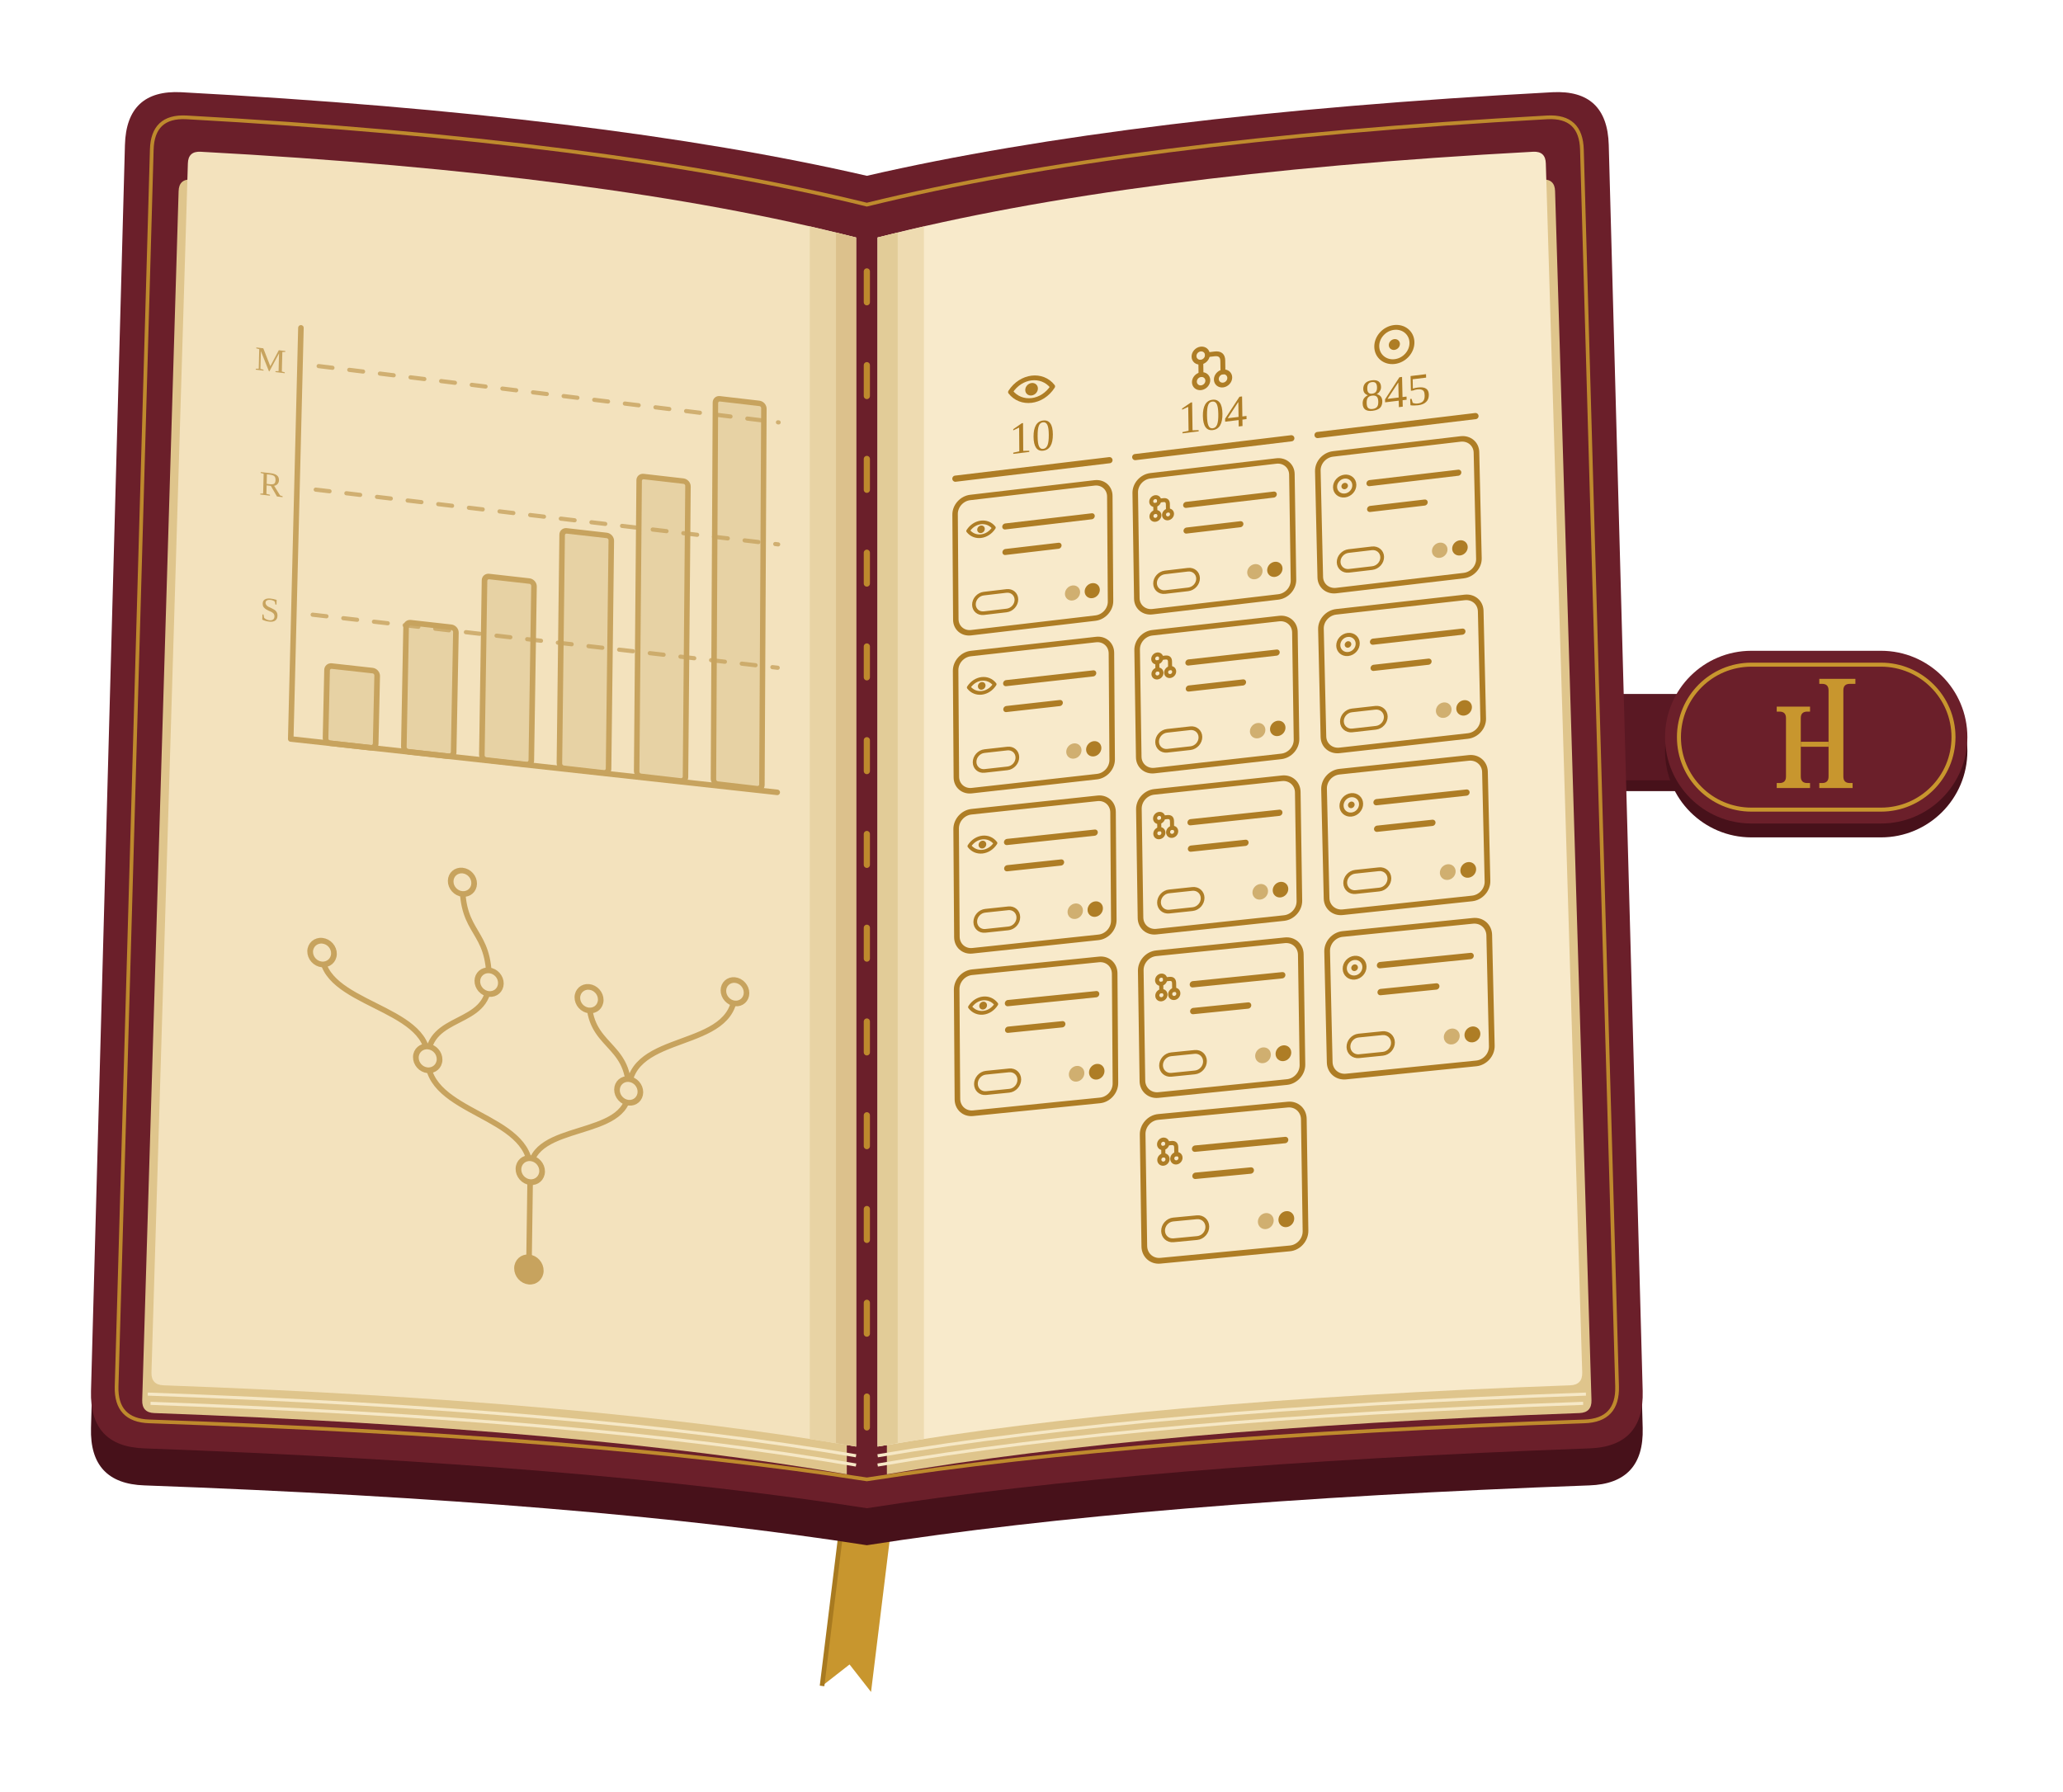
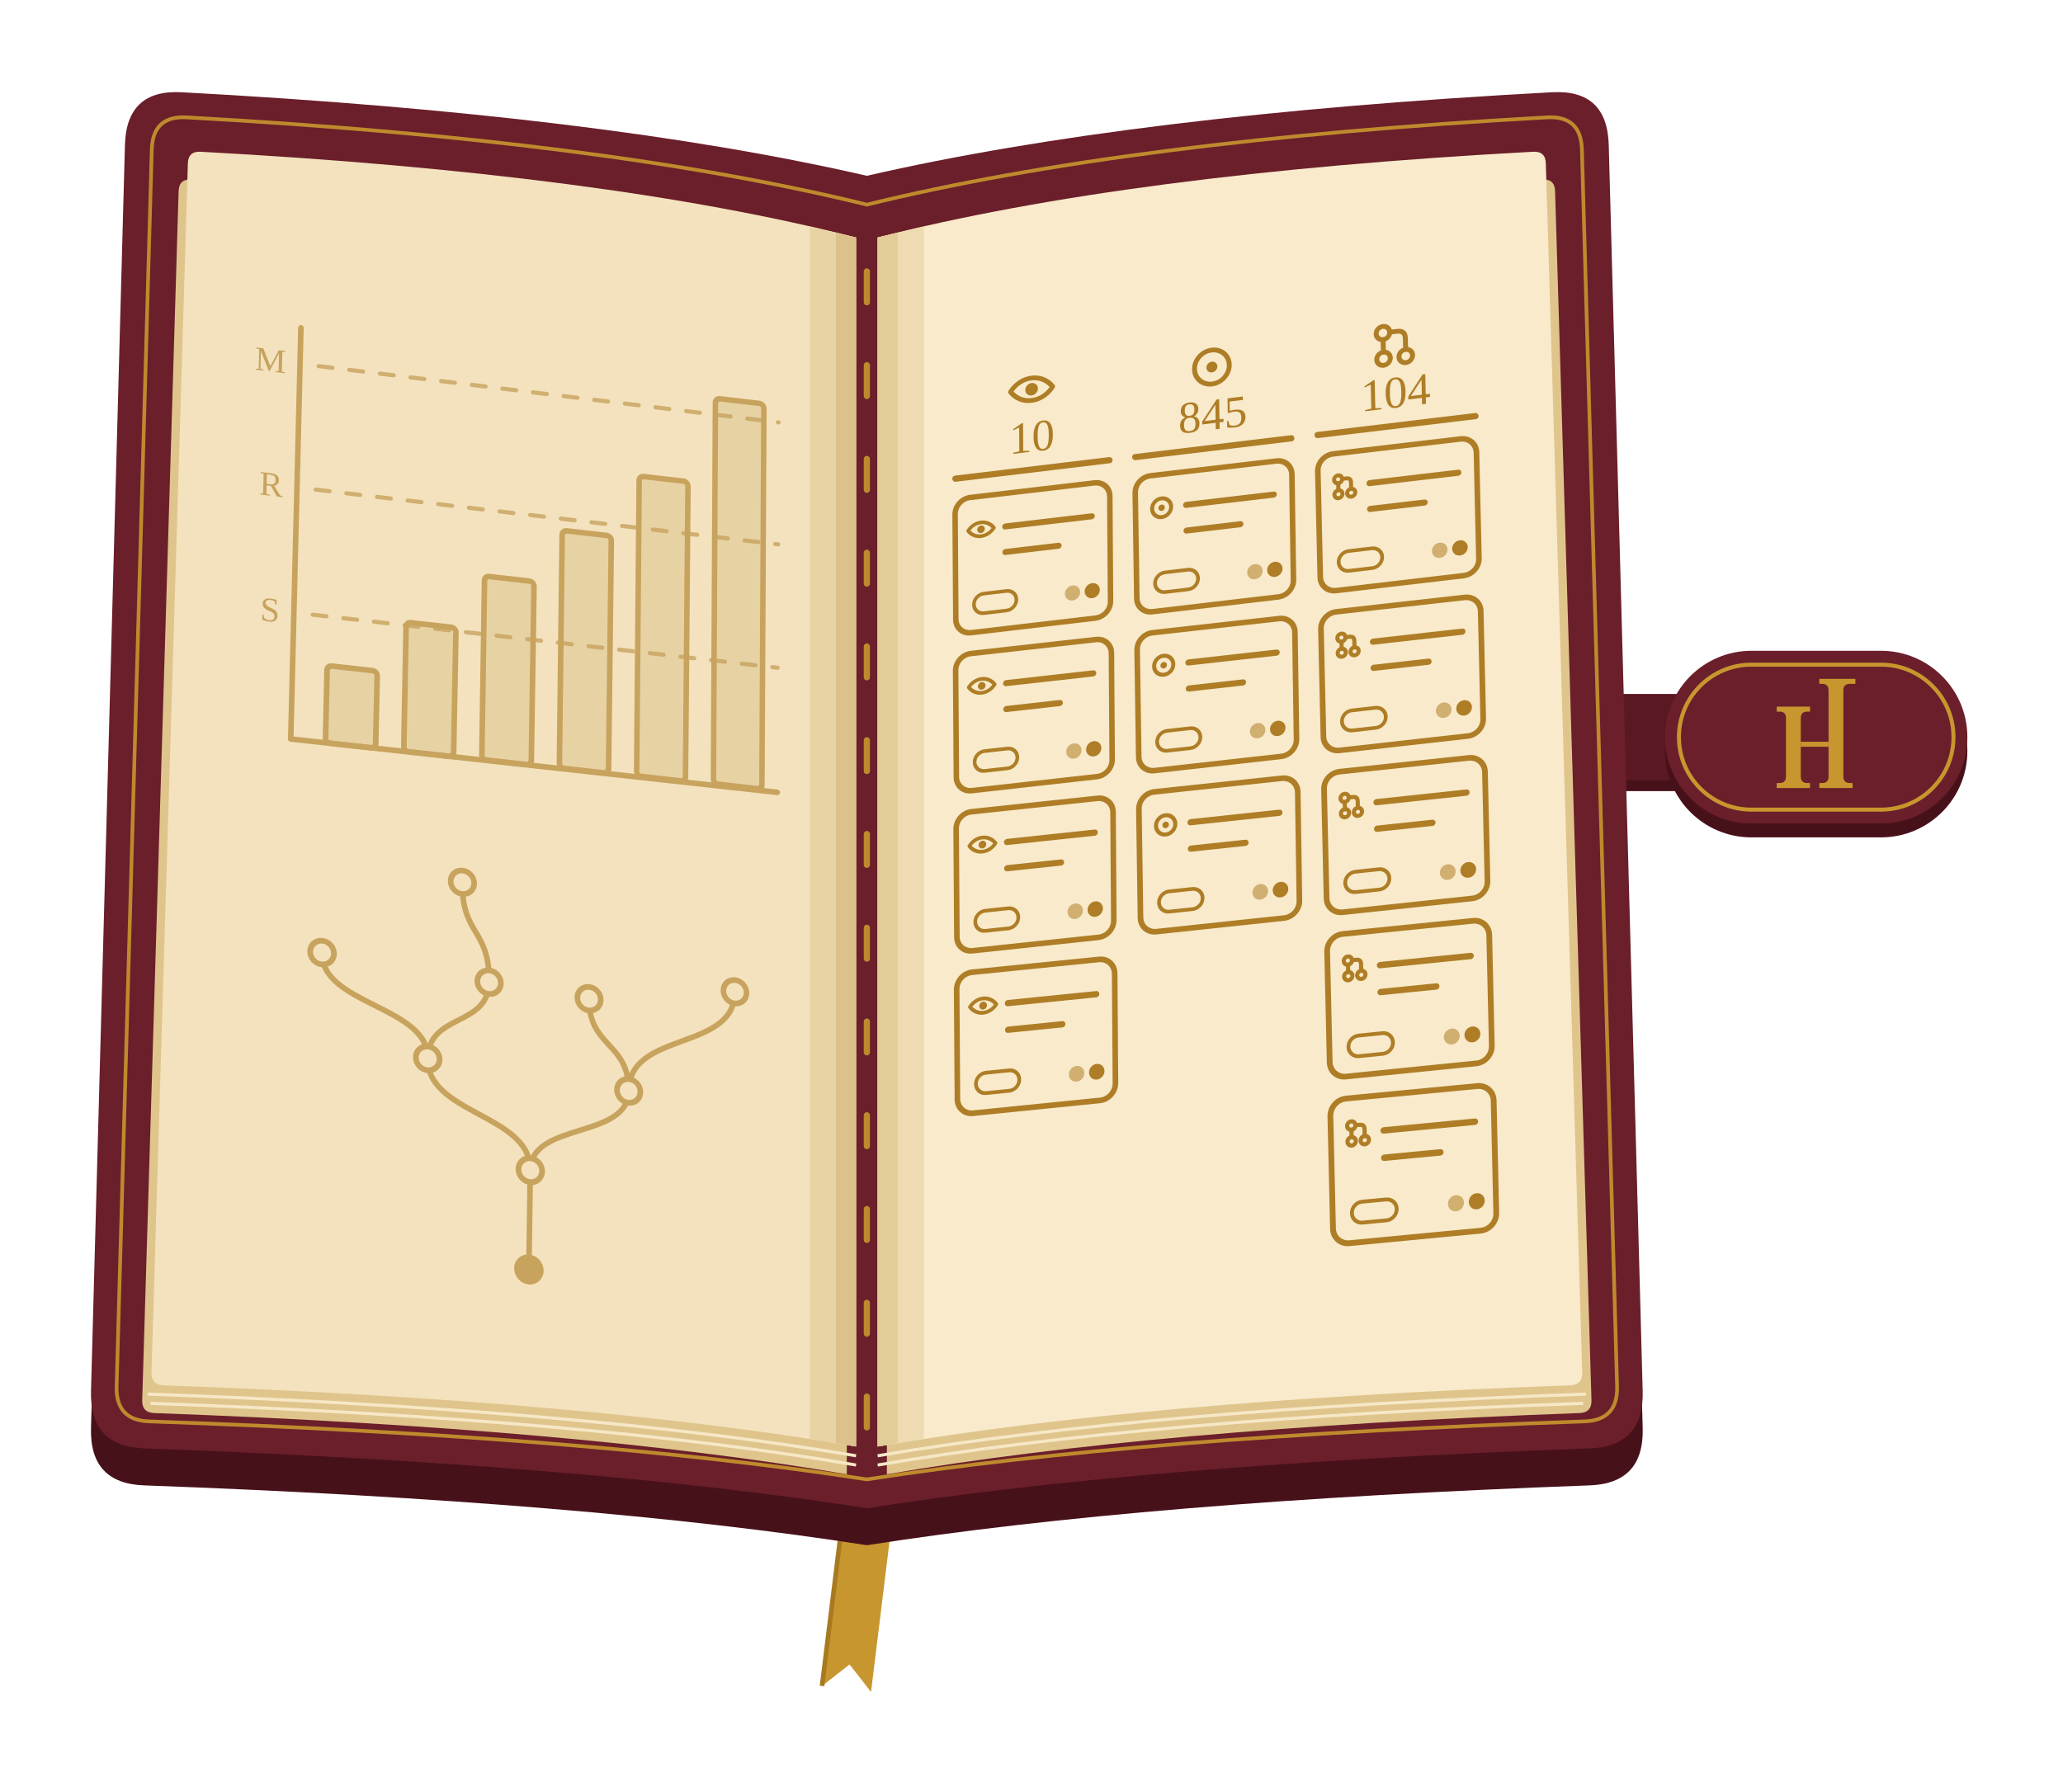
<svg xmlns="http://www.w3.org/2000/svg" viewBox="-562 -498 1337.5 1162" role="img" aria-label="Historia: an open leather journal; a gold-ink chart record on the left page, a project board on the right, closed by a strap medallion bearing an H">
  <g id="ribbon" transform="rotate(7 0 490)">
    <path d="M-16,470 H16 V598 L0,582 L-16,598 Z" fill="#C8962E" />
    <path d="M-16,470 V598" stroke="#A87A20" stroke-width="3" fill="none" />
  </g>
  <g id="strap">
    <rect x="451.5" y="-41" width="164" height="56" fill="#47111A" />
    <rect x="451.5" y="-48" width="164" height="56" fill="#5A1823" />
  </g>
  <g id="cover">
    <path d="M-481,-404 Q-480,-440 -444.5,-438.2 Q-171.4,-423.5 0,-384 Q171.4,-423.5 444.5,-438.2 Q480,-440 481,-404 L503,404 Q504,440 468.4,441.2 Q180.5,451.7 0,480 Q-180.5,451.7 -468.4,441.2 Q-504,440 -503,404 Z" fill="#47111A" transform="translate(0 24)" />
    <path d="M-481,-404 Q-480,-440 -444.5,-438.2 Q-171.4,-423.5 0,-384 Q171.4,-423.5 444.5,-438.2 Q480,-440 481,-404 L503,404 Q504,440 468.4,441.2 Q180.5,451.7 0,480 Q-180.5,451.7 -468.4,441.2 Q-504,440 -503,404 Z" fill="#6B1F2A" />
    <path d="M-463.6,-401 Q-463,-423 -441.2,-421.9 Q-169.2,-406.9 0,-365.3 Q169.2,-406.9 441.2,-421.9 Q463,-423 463.6,-401 L486.4,401 Q487,423 465.2,423.7 Q178.3,433.6 0,461.3 Q-178.3,433.6 -465.2,423.7 Q-487,423 -486.4,401 Z" fill="none" stroke="#C8962E" stroke-width="2.4" opacity="0.9" />
  </g>
  <g id="pages">
    <path d="M-440.2,-392 Q-440,-400 -432,-399.6 Q-169.1,-385.4 -7,-344 L-7,440 Q-178.2,410.4 -456,400.3 Q-464,400 -463.8,392 Z" fill="#DFC58C" transform="translate(-6 18)" />
    <path d="M440.2,-392 Q440,-400 432,-399.6 Q169.1,-385.4 7,-344 L7,440 Q178.2,410.4 456,400.3 Q464,400 463.8,392 Z" fill="#DFC58C" transform="translate(6 18)" />
    <path d="M-466.2,406 Q-182.9,416 -7,446" fill="none" stroke="#F6E8C6" stroke-width="2" />
    <path d="M466.2,406 Q182.9,416 7,446" fill="none" stroke="#F6E8C6" stroke-width="2" />
    <path d="M-464.4,412 Q-181.1,422 -7,452" fill="none" stroke="#F6E8C6" stroke-width="2" />
    <path d="M464.4,412 Q181.1,422 7,452" fill="none" stroke="#F6E8C6" stroke-width="2" />
    <path d="M-440.2,-392 Q-440,-400 -432,-399.6 Q-169.1,-385.4 -7,-344 L-7,440 Q-178.2,410.4 -456,400.3 Q-464,400 -463.8,392 Z" fill="#F3E2BD" />
    <path d="M440.2,-392 Q440,-400 432,-399.6 Q169.1,-385.4 7,-344 L7,440 Q178.2,410.4 456,400.3 Q464,400 463.8,392 Z" fill="#F8EACB" />
    <path d="M-7,-344 L-7,440 L-37,435.1 L-37,-351.2 Z" fill="#E8D3A4" />
    <path d="M-7,-344 L-7,440 L-20,437.8 L-20,-347.2 Z" fill="#DCC18C" />
    <path d="M7,-344 L7,440 L37,435.1 L37,-351.2 Z" fill="#EEDBB1" />
    <path d="M7,-344 L7,440 L20,437.8 L20,-347.2 Z" fill="#E2CC98" />
    <path id="stitches" d="M0,-322 V428" fill="none" stroke="#C8962E" stroke-width="4" stroke-linecap="round" stroke-dasharray="20 40.8" opacity="0.9" />
  </g>
  <g id="record" fill="#C7A35E" stroke="#C7A35E">
    <path d="M-366.9,-285.4 L-373.5,-18.8 L-58.1,15.8" fill="none" stroke-width="3.6" stroke-linecap="round" stroke-linejoin="round" />
    <path d="M-355.4,-260.6 L-57.2,-224.1" fill="none" stroke-width="2.7" stroke-dasharray="9 11" stroke-linecap="round" opacity="0.8" />
    <g transform="matrix(1.0052 0.1231 -0.0248 0.9734 -376.5 -263.2)">
      <path d="M-10.6 7.5H-10.9L-16.4 -5.2V6.6L-14.4 6.9V7.5H-19.4V6.9L-17.5 6.6V-6.4L-19.4 -6.7V-7.3H-14.9L-10.1 4L-4.9 -7.3H-0.7V-6.7L-2.6 -6.4V6.6L-0.7 6.9V7.5H-6.7V6.9L-4.7 6.6V-5.2Z" stroke="none" />
    </g>
    <path d="M-357.3,-180.5 L-57.5,-145" fill="none" stroke-width="2.7" stroke-dasharray="9 11" stroke-linecap="round" opacity="0.8" />
    <g transform="matrix(1.0109 0.1195 -0.025 0.9841 -378.6 -183)">
      <path d="M-10.4 1V6.6L-8.1 6.9V7.5H-14.3V6.9L-12.5 6.6V-6.4L-14.4 -6.7V-7.3H-8Q-5.2 -7.3 -3.9 -6.3Q-2.6 -5.4 -2.6 -3.3Q-2.6 -1.9 -3.4 -0.8Q-4.2 0.3 -5.6 0.7L-1.6 6.6L-0 6.9V7.5H-3.6L-7.7 1ZM-4.8 -3.2Q-4.8 -4.9 -5.6 -5.6Q-6.4 -6.3 -8.5 -6.3H-10.4V0H-8.4Q-6.5 0 -5.6 -0.7Q-4.8 -1.4 -4.8 -3.2Z" stroke="none" />
    </g>
    <path d="M-359.3,-99.4 L-57.8,-65" fill="none" stroke-width="2.7" stroke-dasharray="9 11" stroke-linecap="round" opacity="0.8" />
    <g transform="matrix(1.0166 0.1158 -0.0253 0.995 -380.6 -101.8)">
      <path d="M-11 3.5H-10.3L-9.9 5.5Q-9.5 6 -8.5 6.4Q-7.5 6.8 -6.5 6.8Q-5 6.8 -4.1 6Q-3.3 5.3 -3.3 3.9Q-3.3 3.1 -3.6 2.6Q-3.9 2 -4.5 1.7Q-5 1.3 -5.7 1.1Q-6.4 0.8 -7.2 0.6Q-7.9 0.3 -8.6 0Q-9.3 -0.3 -9.8 -0.8Q-10.4 -1.2 -10.7 -1.9Q-11 -2.6 -11 -3.7Q-11 -5.4 -9.7 -6.4Q-8.4 -7.4 -6 -7.4Q-4.3 -7.4 -2.2 -7V-3.9H-2.9L-3.3 -5.7Q-4.4 -6.5 -6 -6.5Q-7.5 -6.5 -8.4 -5.9Q-9.2 -5.3 -9.2 -4.3Q-9.2 -3.5 -8.8 -3.1Q-8.5 -2.6 -8 -2.3Q-7.4 -1.9 -6.7 -1.7Q-6 -1.4 -5.3 -1.2Q-4.6 -0.9 -3.9 -0.6Q-3.2 -0.3 -2.6 0.2Q-2.1 0.7 -1.7 1.5Q-1.4 2.2 -1.4 3.2Q-1.4 5.4 -2.7 6.5Q-4 7.7 -6.5 7.7Q-7.7 7.7 -8.9 7.5Q-10.1 7.3 -11 6.9Z" stroke="none" />
    </g>
    <g transform="matrix(1.0155 0.1127 -0.0222 1.0006 -334.2 -39.6)">
      <rect x="-16" y="-25" width="32" height="50" rx="3" fill-opacity="0.26" stroke-width="3.6" stroke-linejoin="round" />
    </g>
    <g transform="matrix(1.009 0.1129 -0.0187 0.996 -283.3 -50.9)">
      <rect x="-16" y="-42" width="32" height="84" rx="3" fill-opacity="0.26" stroke-width="3.6" stroke-linejoin="round" />
    </g>
    <g transform="matrix(1.0024 0.1131 -0.0152 0.9914 -232.7 -63.2)">
      <rect x="-16" y="-60" width="32" height="120" rx="3" fill-opacity="0.26" stroke-width="3.6" stroke-linejoin="round" />
    </g>
    <g transform="matrix(0.9959 0.1133 -0.0118 0.9868 -182.5 -75.3)">
      <rect x="-16" y="-78" width="32" height="156" rx="3" fill-opacity="0.26" stroke-width="3.6" stroke-linejoin="round" />
    </g>
    <g transform="matrix(0.9893 0.1136 -0.0084 0.9818 -132.6 -90.3)">
      <rect x="-16" y="-99" width="32" height="198" rx="3" fill-opacity="0.26" stroke-width="3.6" stroke-linejoin="round" />
    </g>
    <g transform="matrix(0.9822 0.1143 -0.0051 0.9759 -83.1 -113)">
      <rect x="-16" y="-128" width="32" height="256" rx="3" fill-opacity="0.26" stroke-width="3.6" stroke-linejoin="round" />
    </g>
    <path d="M-219.1,325.2 C-218.6,289.8 -218.7,296.2 -218.2,260.8 M-218.2,260.8 C-217.7,224.5 -285.3,224.5 -284.7,188.3 M-218.2,260.8 C-217.7,229.1 -154.7,241 -154.4,209.4 M-284.7,188.3 C-284,154.4 -354,153.5 -353.2,119.7 M-284.7,188.3 C-284.1,158.9 -245.4,168.1 -244.9,138.9 M-154.4,209.4 C-154.1,177.9 -180.5,181 -180.1,149.6 M-154.4,209.4 C-154,170.1 -85.7,184.1 -85.5,145.1 M-244.9,138.9 C-244.4,104.2 -262.8,108.6 -262.2,74.1" fill="none" stroke-width="3.6" stroke-linecap="round" />
    <g transform="matrix(1.0268 0.0949 -0.0147 1.043 -219.1 325.2)">
      <circle cx="0" cy="0" r="7.5" fill="#C7A35E" stroke-width="3.6" />
    </g>
    <g transform="matrix(1.0224 0.098 -0.0145 1.0342 -218.2 260.8)">
      <circle cx="0" cy="0" r="7.5" fill="#F3E2BD" stroke-width="3.6" />
    </g>
    <g transform="matrix(1.0252 0.1018 -0.0191 1.0283 -284.7 188.3)">
      <circle cx="0" cy="0" r="7.5" fill="#F3E2BD" stroke-width="3.6" />
    </g>
    <g transform="matrix(1.0117 0.1 -0.0101 1.0233 -154.4 209.4)">
      <circle cx="0" cy="0" r="7.5" fill="#F3E2BD" stroke-width="3.6" />
    </g>
    <g transform="matrix(1.0284 0.1054 -0.0238 1.0232 -353.2 119.7)">
      <circle cx="0" cy="0" r="7.5" fill="#F3E2BD" stroke-width="3.6" />
    </g>
    <g transform="matrix(1.0173 0.1039 -0.0163 1.0193 -244.9 138.9)">
      <circle cx="0" cy="0" r="7.5" fill="#F3E2BD" stroke-width="3.6" />
    </g>
    <g transform="matrix(1.0107 0.103 -0.0118 1.0168 -180.1 149.6)">
      <circle cx="0" cy="0" r="7.5" fill="#F3E2BD" stroke-width="3.6" />
    </g>
    <g transform="matrix(0.9996 0.1026 -0.0054 1.0104 -85.5 145.1)">
      <circle cx="0" cy="0" r="7.5" fill="#F3E2BD" stroke-width="3.6" />
    </g>
    <g transform="matrix(1.0149 0.107 -0.0174 1.0115 -262.2 74.1)">
      <circle cx="0" cy="0" r="7.5" fill="#F3E2BD" stroke-width="3.6" />
    </g>
  </g>
  <g id="board" fill="#AE7D25" stroke="#AE7D25">
    <g transform="matrix(0.9761 -0.1203 0.0066 0.9598 106.8 -245.6)">
      <path d="M-14,0 C-7,-10.1 7,-10.1 14,0 C7,10.1 -7,10.1 -14,0 Z" fill="none" stroke-width="3.2" stroke-linejoin="round" />
      <circle cx="0" cy="0" r="4.2" stroke="none" />
    </g>
    <g transform="matrix(0.9781 -0.1189 0.0067 0.9639 107 -214.8)">
      <path d="M-5.8 8.8 -1.8 9.2V10H-12.4V9.2L-8.4 8.8V-7.2L-12.3 -5.8V-6.6L-6.6 -9.9H-5.8ZM13.9 0.1Q13.9 10.3 7.4 10.3Q4.3 10.3 2.7 7.7Q1.1 5.1 1.1 0.1Q1.1 -4.8 2.7 -7.4Q4.3 -10 7.5 -10Q10.7 -10 12.3 -7.4Q13.9 -4.9 13.9 0.1ZM11.2 0.1Q11.2 -4.7 10.3 -6.7Q9.4 -8.8 7.4 -8.8Q5.5 -8.8 4.7 -6.9Q3.8 -4.9 3.8 0.1Q3.8 5.1 4.7 7.1Q5.6 9.1 7.4 9.1Q9.4 9.1 10.3 7Q11.2 4.9 11.2 0.1Z" stroke="none" />
    </g>
    <path d="M57.4,-187.6 L157.3,-199.6" fill="none" stroke-width="4" stroke-linecap="round" />
    <g transform="matrix(0.9882 -0.1218 0.0144 0.9648 223.7 -260)">
+       <circle cx="0" cy="0" r="11.4" fill="none" stroke-width="3.2" />
+       <circle cx="0" cy="0" r="3.6" stroke="none" />
+     </g>
+     <g transform="matrix(0.9903 -0.1204 0.0145 0.9689 224.2 -229.1)">
+       <path d="M-9.3 -4.9Q-9.3 -3.3 -10.1 -2.2Q-10.8 -1 -12.2 -0.4Q-10.5 0.2 -9.6 1.5Q-8.7 2.8 -8.7 4.7Q-8.7 7.5 -10.2 8.9Q-11.8 10.3 -15.1 10.3Q-21.4 10.3 -21.4 4.7Q-21.4 2.7 -20.5 1.4Q-19.5 0.2 -17.9 -0.4Q-19.2 -1 -20 -2.1Q-20.8 -3.3 -20.8 -4.9Q-20.8 -7.3 -19.3 -8.7Q-17.8 -10 -15 -10Q-12.3 -10 -10.8 -8.7Q-9.3 -7.3 -9.3 -4.9ZM-11.3 4.7Q-11.3 2.3 -12.2 1.3Q-13.1 0.2 -15.1 0.2Q-17.1 0.2 -17.9 1.2Q-18.8 2.2 -18.8 4.7Q-18.8 7.2 -17.9 8.1Q-17 9.1 -15.1 9.1Q-13.2 9.1 -12.2 8.1Q-11.3 7.1 -11.3 4.7ZM-11.9 -4.9Q-11.9 -6.9 -12.7 -7.9Q-13.5 -8.8 -15.1 -8.8Q-16.7 -8.8 -17.4 -7.9Q-18.2 -7 -18.2 -4.9Q-18.2 -2.8 -17.4 -2Q-16.7 -1.1 -15.1 -1.1Q-13.5 -1.1 -12.7 -2Q-11.9 -2.9 -11.9 -4.9ZM4.4 5.7V10H1.9V5.7H-6.9V3.7L2.7 -9.8H4.4V3.6H7V5.7ZM1.9 -6.3H1.8L-5.3 3.6H1.9ZM14.6 -1.5Q18 -1.5 19.7 -0.1Q21.4 1.3 21.4 4.1Q21.4 7.1 19.6 8.7Q17.8 10.3 14.4 10.3Q11.6 10.3 9.4 9.7L9.3 5.5H10.2L10.9 8.3Q11.5 8.6 12.4 8.9Q13.3 9.1 14.2 9.1Q16.5 9.1 17.6 8Q18.7 6.9 18.7 4.3Q18.7 2.5 18.2 1.5Q17.7 0.6 16.7 0.2Q15.7 -0.3 14 -0.3Q12.6 -0.3 11.3 0.1H9.9V-9.7H19.9V-7.4H11.2V-1.2Q12.8 -1.5 14.6 -1.5Z" stroke="none" />
+     </g>
+     <path d="M174,-201.6 L275.2,-213.8" fill="none" stroke-width="4" stroke-linecap="round" />
+     <g transform="matrix(1.0006 -0.1233 0.0224 0.9698 342 -274.6)">
      <g fill="none" stroke-width="3.2" stroke-linecap="round">
        <circle cx="-7.2" cy="-8.6" r="4.4" />
        <circle cx="-7.2" cy="8.6" r="4.4" />
        <circle cx="7.2" cy="8.6" r="4.4" />
        <path d="M-7.2,-4.2 V4.2" />
        <path d="M-2.7,-8.6 H1.8 Q7.2,-8.6 7.2,-3.3 V4.2" />
      </g>
    </g>
-     <g transform="matrix(0.9903 -0.1204 0.0145 0.9689 224.2 -229.1)">
+     <g transform="matrix(1.0028 -0.1219 0.0225 0.974 342.8 -243.5)">
      <path d="M-13.3 8.8 -9.3 9.2V10H-19.9V9.2L-15.9 8.8V-7.2L-19.9 -5.8V-6.6L-14.1 -9.9H-13.3ZM6.4 0.1Q6.4 10.3 -0.1 10.3Q-3.2 10.3 -4.8 7.7Q-6.4 5.1 -6.4 0.1Q-6.4 -4.8 -4.8 -7.4Q-3.2 -10 0 -10Q3.1 -10 4.8 -7.4Q6.4 -4.9 6.4 0.1ZM3.7 0.1Q3.7 -4.7 2.8 -6.7Q1.9 -8.8 -0.1 -8.8Q-2 -8.8 -2.8 -6.9Q-3.7 -4.9 -3.7 0.1Q-3.7 5.1 -2.8 7.1Q-2 9.1 -0.1 9.1Q1.9 9.1 2.8 7Q3.7 4.9 3.7 0.1ZM19.4 5.7V10H16.9V5.7H8.1V3.7L17.7 -9.8H19.4V3.6H22.1V5.7ZM16.9 -6.3H16.8L9.8 3.6H16.9Z" stroke="none" />
-     </g>
-     <path d="M174,-201.6 L275.2,-213.8" fill="none" stroke-width="4" stroke-linecap="round" />
-     <g transform="matrix(1.0006 -0.1233 0.0224 0.9698 342 -274.6)">
-       <circle cx="0" cy="0" r="11.4" fill="none" stroke-width="3.2" />
-       <circle cx="0" cy="0" r="3.6" stroke="none" />
-     </g>
-     <g transform="matrix(1.0028 -0.1219 0.0225 0.974 342.8 -243.5)">
-       <path d="M-9.3 -4.9Q-9.3 -3.3 -10.1 -2.2Q-10.8 -1 -12.2 -0.4Q-10.5 0.2 -9.6 1.5Q-8.7 2.8 -8.7 4.7Q-8.7 7.5 -10.2 8.9Q-11.8 10.3 -15.1 10.3Q-21.4 10.3 -21.4 4.7Q-21.4 2.7 -20.5 1.4Q-19.5 0.2 -17.9 -0.4Q-19.2 -1 -20 -2.1Q-20.8 -3.3 -20.8 -4.9Q-20.8 -7.3 -19.3 -8.7Q-17.8 -10 -15 -10Q-12.3 -10 -10.8 -8.7Q-9.3 -7.3 -9.3 -4.9ZM-11.3 4.7Q-11.3 2.3 -12.2 1.3Q-13.1 0.2 -15.1 0.2Q-17.1 0.2 -17.9 1.2Q-18.8 2.2 -18.8 4.7Q-18.8 7.2 -17.9 8.1Q-17 9.1 -15.1 9.1Q-13.2 9.1 -12.2 8.1Q-11.3 7.1 -11.3 4.7ZM-11.9 -4.9Q-11.9 -6.9 -12.7 -7.9Q-13.5 -8.8 -15.1 -8.8Q-16.7 -8.8 -17.4 -7.9Q-18.2 -7 -18.2 -4.9Q-18.2 -2.8 -17.4 -2Q-16.7 -1.1 -15.1 -1.1Q-13.5 -1.1 -12.7 -2Q-11.9 -2.9 -11.9 -4.9ZM4.4 5.7V10H1.9V5.7H-6.9V3.7L2.7 -9.8H4.4V3.6H7V5.7ZM1.9 -6.3H1.8L-5.3 3.6H1.9ZM14.6 -1.5Q18 -1.5 19.7 -0.1Q21.4 1.3 21.4 4.1Q21.4 7.1 19.6 8.7Q17.8 10.3 14.4 10.3Q11.6 10.3 9.4 9.7L9.3 5.5H10.2L10.9 8.3Q11.5 8.6 12.4 8.9Q13.3 9.1 14.2 9.1Q16.5 9.1 17.6 8Q18.7 6.9 18.7 4.3Q18.7 2.5 18.2 1.5Q17.7 0.6 16.7 0.2Q15.7 -0.3 14 -0.3Q12.6 -0.3 11.3 0.1H9.9V-9.7H19.9V-7.4H11.2V-1.2Q12.8 -1.5 14.6 -1.5Z" stroke="none" />
    </g>
    <path d="M292.2,-215.9 L394.6,-228.2" fill="none" stroke-width="4" stroke-linecap="round" />
    <g transform="matrix(0.9834 -0.1155 0.0067 0.9742 107.6 -136.3)">
      <rect x="-51" y="-45" width="102" height="90" rx="10" fill="none" stroke-width="3.6" />
      <g transform="translate(-34 -23)">
        <path d="M-8.5,0 C-4.2,-6.1 4.2,-6.1 8.5,0 C4.2,6.1 -4.2,6.1 -8.5,0 Z" fill="none" stroke-width="2.4" stroke-linejoin="round" />
        <circle cx="0" cy="0" r="2.5" stroke="none" />
      </g>
      <path d="M-18,-23 H39 M-18,-6 H17" fill="none" stroke-width="4" stroke-linecap="round" />
      <rect x="-39" y="20" width="28" height="13" rx="6.5" fill="none" stroke-width="2.4" />
      <circle cx="26" cy="26.5" r="5" stroke="none" opacity="0.55" />
      <circle cx="39" cy="26.5" r="5" stroke="none" />
    </g>
    <g transform="matrix(0.9903 -0.1109 0.0068 0.9878 108.3 -34.3)">
      <rect x="-51" y="-45" width="102" height="90" rx="10" fill="none" stroke-width="3.6" />
      <g transform="translate(-34 -23)">
        <path d="M-8.5,0 C-4.2,-6.1 4.2,-6.1 8.5,0 C4.2,6.1 -4.2,6.1 -8.5,0 Z" fill="none" stroke-width="2.4" stroke-linejoin="round" />
        <circle cx="0" cy="0" r="2.5" stroke="none" />
      </g>
      <path d="M-18,-23 H39 M-18,-6 H17" fill="none" stroke-width="4" stroke-linecap="round" />
      <rect x="-39" y="20" width="28" height="13" rx="6.5" fill="none" stroke-width="2.4" />
      <circle cx="26" cy="26.5" r="5" stroke="none" opacity="0.55" />
      <circle cx="39" cy="26.5" r="5" stroke="none" />
    </g>
    <g transform="matrix(0.9973 -0.1062 0.0069 1.0017 109 69.1)">
      <rect x="-51" y="-45" width="102" height="90" rx="10" fill="none" stroke-width="3.6" />
      <g transform="translate(-34 -23)">
        <path d="M-8.5,0 C-4.2,-6.1 4.2,-6.1 8.5,0 C4.2,6.1 -4.2,6.1 -8.5,0 Z" fill="none" stroke-width="2.4" stroke-linejoin="round" />
        <circle cx="0" cy="0" r="2.5" stroke="none" />
      </g>
      <path d="M-18,-23 H39 M-18,-6 H17" fill="none" stroke-width="4" stroke-linecap="round" />
      <rect x="-39" y="20" width="28" height="13" rx="6.5" fill="none" stroke-width="2.4" />
      <circle cx="26" cy="26.5" r="5" stroke="none" opacity="0.55" />
      <circle cx="39" cy="26.5" r="5" stroke="none" />
    </g>
    <g transform="matrix(1.0043 -0.1014 0.007 1.0158 109.7 174)">
      <rect x="-51" y="-45" width="102" height="90" rx="10" fill="none" stroke-width="3.6" />
      <g transform="translate(-34 -23)">
        <path d="M-8.5,0 C-4.2,-6.1 4.2,-6.1 8.5,0 C4.2,6.1 -4.2,6.1 -8.5,0 Z" fill="none" stroke-width="2.4" stroke-linejoin="round" />
        <circle cx="0" cy="0" r="2.5" stroke="none" />
      </g>
      <path d="M-18,-23 H39 M-18,-6 H17" fill="none" stroke-width="4" stroke-linecap="round" />
      <rect x="-39" y="20" width="28" height="13" rx="6.5" fill="none" stroke-width="2.4" />
      <circle cx="26" cy="26.5" r="5" stroke="none" opacity="0.55" />
      <circle cx="39" cy="26.5" r="5" stroke="none" />
    </g>
    <g transform="matrix(0.9957 -0.1169 0.0146 0.9794 225.3 -150.2)">
      <rect x="-51" y="-45" width="102" height="90" rx="10" fill="none" stroke-width="3.6" />
      <g transform="translate(-34 -23)">
-         <g fill="none" stroke-width="2.6" stroke-linecap="round">
-           <circle cx="-4.1" cy="-4.9" r="2.6" />
-           <circle cx="-4.1" cy="4.9" r="2.6" />
-           <circle cx="4.1" cy="4.9" r="2.6" />
-           <path d="M-4.1,-2.4 V2.4" />
-           <path d="M-1.6,-4.9 H1.1 Q4.1,-4.9 4.1,-1.9 V2.4" />
-         </g>
-       </g>
-       <path d="M-18,-23 H39 M-18,-6 H17" fill="none" stroke-width="4" stroke-linecap="round" />
-       <rect x="-39" y="20" width="28" height="13" rx="6.5" fill="none" stroke-width="2.4" />
-       <circle cx="26" cy="26.5" r="5" stroke="none" opacity="0.55" />
-       <circle cx="39" cy="26.5" r="5" stroke="none" />
-     </g>
-     <g transform="matrix(1.0028 -0.1123 0.0148 0.9931 226.9 -47.6)">
-       <rect x="-51" y="-45" width="102" height="90" rx="10" fill="none" stroke-width="3.6" />
-       <g transform="translate(-34 -23)">
-         <g fill="none" stroke-width="2.6" stroke-linecap="round">
-           <circle cx="-4.1" cy="-4.9" r="2.6" />
-           <circle cx="-4.1" cy="4.9" r="2.6" />
-           <circle cx="4.1" cy="4.9" r="2.6" />
-           <path d="M-4.1,-2.4 V2.4" />
-           <path d="M-1.6,-4.9 H1.1 Q4.1,-4.9 4.1,-1.9 V2.4" />
-         </g>
-       </g>
-       <path d="M-18,-23 H39 M-18,-6 H17" fill="none" stroke-width="4" stroke-linecap="round" />
-       <rect x="-39" y="20" width="28" height="13" rx="6.5" fill="none" stroke-width="2.4" />
-       <circle cx="26" cy="26.5" r="5" stroke="none" opacity="0.55" />
-       <circle cx="39" cy="26.5" r="5" stroke="none" />
-     </g>
-     <g transform="matrix(1.0099 -0.1076 0.015 1.0071 228.4 56.4)">
-       <rect x="-51" y="-45" width="102" height="90" rx="10" fill="none" stroke-width="3.6" />
-       <g transform="translate(-34 -23)">
-         <g fill="none" stroke-width="2.6" stroke-linecap="round">
-           <circle cx="-4.1" cy="-4.9" r="2.6" />
-           <circle cx="-4.1" cy="4.9" r="2.6" />
-           <circle cx="4.1" cy="4.9" r="2.6" />
-           <path d="M-4.1,-2.4 V2.4" />
-           <path d="M-1.6,-4.9 H1.1 Q4.1,-4.9 4.1,-1.9 V2.4" />
-         </g>
-       </g>
-       <path d="M-18,-23 H39 M-18,-6 H17" fill="none" stroke-width="4" stroke-linecap="round" />
-       <rect x="-39" y="20" width="28" height="13" rx="6.5" fill="none" stroke-width="2.4" />
-       <circle cx="26" cy="26.5" r="5" stroke="none" opacity="0.55" />
-       <circle cx="39" cy="26.5" r="5" stroke="none" />
-     </g>
-     <g transform="matrix(1.0172 -0.1027 0.0153 1.0215 230 161.9)">
-       <rect x="-51" y="-45" width="102" height="90" rx="10" fill="none" stroke-width="3.6" />
-       <g transform="translate(-34 -23)">
-         <g fill="none" stroke-width="2.6" stroke-linecap="round">
-           <circle cx="-4.1" cy="-4.9" r="2.6" />
-           <circle cx="-4.1" cy="4.9" r="2.6" />
-           <circle cx="4.1" cy="4.9" r="2.6" />
-           <path d="M-4.1,-2.4 V2.4" />
-           <path d="M-1.6,-4.9 H1.1 Q4.1,-4.9 4.1,-1.9 V2.4" />
-         </g>
-       </g>
-       <path d="M-18,-23 H39 M-18,-6 H17" fill="none" stroke-width="4" stroke-linecap="round" />
-       <rect x="-39" y="20" width="28" height="13" rx="6.5" fill="none" stroke-width="2.4" />
-       <circle cx="26" cy="26.5" r="5" stroke="none" opacity="0.55" />
-       <circle cx="39" cy="26.5" r="5" stroke="none" />
-     </g>
-     <g transform="matrix(1.0245 -0.0977 0.0155 1.0361 231.6 268.9)">
-       <rect x="-51" y="-45" width="102" height="90" rx="10" fill="none" stroke-width="3.6" />
-       <g transform="translate(-34 -23)">
-         <g fill="none" stroke-width="2.6" stroke-linecap="round">
-           <circle cx="-4.1" cy="-4.9" r="2.6" />
-           <circle cx="-4.1" cy="4.9" r="2.6" />
-           <circle cx="4.1" cy="4.9" r="2.6" />
-           <path d="M-4.1,-2.4 V2.4" />
-           <path d="M-1.6,-4.9 H1.1 Q4.1,-4.9 4.1,-1.9 V2.4" />
-         </g>
-       </g>
-       <path d="M-18,-23 H39 M-18,-6 H17" fill="none" stroke-width="4" stroke-linecap="round" />
-       <rect x="-39" y="20" width="28" height="13" rx="6.5" fill="none" stroke-width="2.4" />
-       <circle cx="26" cy="26.5" r="5" stroke="none" opacity="0.55" />
-       <circle cx="39" cy="26.5" r="5" stroke="none" />
-     </g>
-     <g transform="matrix(1.0083 -0.1184 0.0227 0.9846 344.6 -164.2)">
-       <rect x="-51" y="-45" width="102" height="90" rx="10" fill="none" stroke-width="3.6" />
-       <g transform="translate(-34 -23)">
        <circle cx="0" cy="0" r="6.2" fill="none" stroke-width="2.6" />
        <circle cx="0" cy="0" r="2.1" stroke="none" />
      </g>
      <path d="M-18,-23 H39 M-18,-6 H17" fill="none" stroke-width="4" stroke-linecap="round" />
      <rect x="-39" y="20" width="28" height="13" rx="6.5" fill="none" stroke-width="2.4" />
      <circle cx="26" cy="26.5" r="5" stroke="none" opacity="0.55" />
      <circle cx="39" cy="26.5" r="5" stroke="none" />
    </g>
-     <g transform="matrix(1.0155 -0.1138 0.0231 0.9985 347 -61)">
+     <g transform="matrix(1.0028 -0.1123 0.0148 0.9931 226.9 -47.6)">
      <rect x="-51" y="-45" width="102" height="90" rx="10" fill="none" stroke-width="3.6" />
      <g transform="translate(-34 -23)">
        <circle cx="0" cy="0" r="6.2" fill="none" stroke-width="2.6" />
        <circle cx="0" cy="0" r="2.1" stroke="none" />
      </g>
      <path d="M-18,-23 H39 M-18,-6 H17" fill="none" stroke-width="4" stroke-linecap="round" />
      <rect x="-39" y="20" width="28" height="13" rx="6.5" fill="none" stroke-width="2.4" />
      <circle cx="26" cy="26.5" r="5" stroke="none" opacity="0.55" />
      <circle cx="39" cy="26.5" r="5" stroke="none" />
    </g>
-     <g transform="matrix(1.0228 -0.109 0.0234 1.0127 349.4 43.5)">
+     <g transform="matrix(1.0099 -0.1076 0.015 1.0071 228.4 56.4)">
      <rect x="-51" y="-45" width="102" height="90" rx="10" fill="none" stroke-width="3.6" />
      <g transform="translate(-34 -23)">
        <circle cx="0" cy="0" r="6.2" fill="none" stroke-width="2.6" />
        <circle cx="0" cy="0" r="2.1" stroke="none" />
      </g>
      <path d="M-18,-23 H39 M-18,-6 H17" fill="none" stroke-width="4" stroke-linecap="round" />
      <rect x="-39" y="20" width="28" height="13" rx="6.5" fill="none" stroke-width="2.4" />
      <circle cx="26" cy="26.5" r="5" stroke="none" opacity="0.55" />
      <circle cx="39" cy="26.5" r="5" stroke="none" />
    </g>
+     <g transform="matrix(1.0083 -0.1184 0.0227 0.9846 344.6 -164.2)">
+       <rect x="-51" y="-45" width="102" height="90" rx="10" fill="none" stroke-width="3.6" />
+       <g transform="translate(-34 -23)">
+         <g fill="none" stroke-width="2.6" stroke-linecap="round">
+           <circle cx="-4.1" cy="-4.9" r="2.6" />
+           <circle cx="-4.1" cy="4.9" r="2.6" />
+           <circle cx="4.1" cy="4.9" r="2.6" />
+           <path d="M-4.1,-2.4 V2.4" />
+           <path d="M-1.6,-4.9 H1.1 Q4.1,-4.9 4.1,-1.9 V2.4" />
+         </g>
+       </g>
+       <path d="M-18,-23 H39 M-18,-6 H17" fill="none" stroke-width="4" stroke-linecap="round" />
+       <rect x="-39" y="20" width="28" height="13" rx="6.5" fill="none" stroke-width="2.4" />
+       <circle cx="26" cy="26.5" r="5" stroke="none" opacity="0.55" />
+       <circle cx="39" cy="26.5" r="5" stroke="none" />
+     </g>
+     <g transform="matrix(1.0155 -0.1138 0.0231 0.9985 347 -61)">
+       <rect x="-51" y="-45" width="102" height="90" rx="10" fill="none" stroke-width="3.6" />
+       <g transform="translate(-34 -23)">
+         <g fill="none" stroke-width="2.6" stroke-linecap="round">
+           <circle cx="-4.1" cy="-4.9" r="2.6" />
+           <circle cx="-4.1" cy="4.9" r="2.6" />
+           <circle cx="4.1" cy="4.9" r="2.6" />
+           <path d="M-4.1,-2.4 V2.4" />
+           <path d="M-1.6,-4.9 H1.1 Q4.1,-4.9 4.1,-1.9 V2.4" />
+         </g>
+       </g>
+       <path d="M-18,-23 H39 M-18,-6 H17" fill="none" stroke-width="4" stroke-linecap="round" />
+       <rect x="-39" y="20" width="28" height="13" rx="6.5" fill="none" stroke-width="2.4" />
+       <circle cx="26" cy="26.5" r="5" stroke="none" opacity="0.55" />
+       <circle cx="39" cy="26.5" r="5" stroke="none" />
+     </g>
+     <g transform="matrix(1.0228 -0.109 0.0234 1.0127 349.4 43.5)">
+       <rect x="-51" y="-45" width="102" height="90" rx="10" fill="none" stroke-width="3.6" />
+       <g transform="translate(-34 -23)">
+         <g fill="none" stroke-width="2.6" stroke-linecap="round">
+           <circle cx="-4.1" cy="-4.9" r="2.6" />
+           <circle cx="-4.1" cy="4.9" r="2.6" />
+           <circle cx="4.1" cy="4.9" r="2.6" />
+           <path d="M-4.1,-2.4 V2.4" />
+           <path d="M-1.6,-4.9 H1.1 Q4.1,-4.9 4.1,-1.9 V2.4" />
+         </g>
+       </g>
+       <path d="M-18,-23 H39 M-18,-6 H17" fill="none" stroke-width="4" stroke-linecap="round" />
+       <rect x="-39" y="20" width="28" height="13" rx="6.5" fill="none" stroke-width="2.4" />
+       <circle cx="26" cy="26.5" r="5" stroke="none" opacity="0.55" />
+       <circle cx="39" cy="26.5" r="5" stroke="none" />
+     </g>
    <g transform="matrix(1.0303 -0.104 0.0237 1.0272 351.8 149.6)">
      <rect x="-51" y="-45" width="102" height="90" rx="10" fill="none" stroke-width="3.6" />
      <g transform="translate(-34 -23)">
-         <circle cx="0" cy="0" r="6.2" fill="none" stroke-width="2.6" />
-         <circle cx="0" cy="0" r="2.1" stroke="none" />
+         <g fill="none" stroke-width="2.6" stroke-linecap="round">
+           <circle cx="-4.1" cy="-4.9" r="2.6" />
+           <circle cx="-4.1" cy="4.9" r="2.6" />
+           <circle cx="4.1" cy="4.9" r="2.6" />
+           <path d="M-4.1,-2.4 V2.4" />
+           <path d="M-1.6,-4.9 H1.1 Q4.1,-4.9 4.1,-1.9 V2.4" />
+         </g>
+       </g>
+       <path d="M-18,-23 H39 M-18,-6 H17" fill="none" stroke-width="4" stroke-linecap="round" />
+       <rect x="-39" y="20" width="28" height="13" rx="6.5" fill="none" stroke-width="2.4" />
+       <circle cx="26" cy="26.5" r="5" stroke="none" opacity="0.55" />
+       <circle cx="39" cy="26.5" r="5" stroke="none" />
+     </g>
+     <g transform="matrix(1.0378 -0.0989 0.0241 1.042 354.3 257.2)">
+       <rect x="-51" y="-45" width="102" height="90" rx="10" fill="none" stroke-width="3.6" />
+       <g transform="translate(-34 -23)">
+         <g fill="none" stroke-width="2.6" stroke-linecap="round">
+           <circle cx="-4.1" cy="-4.9" r="2.6" />
+           <circle cx="-4.1" cy="4.9" r="2.6" />
+           <circle cx="4.1" cy="4.9" r="2.6" />
+           <path d="M-4.1,-2.4 V2.4" />
+           <path d="M-1.6,-4.9 H1.1 Q4.1,-4.9 4.1,-1.9 V2.4" />
+         </g>
      </g>
      <path d="M-18,-23 H39 M-18,-6 H17" fill="none" stroke-width="4" stroke-linecap="round" />
      <rect x="-39" y="20" width="28" height="13" rx="6.5" fill="none" stroke-width="2.4" />
      <circle cx="26" cy="26.5" r="5" stroke="none" opacity="0.55" />
      <circle cx="39" cy="26.5" r="5" stroke="none" />
    </g>
  </g>
  <g id="medallion">
    <rect x="517.5" y="-67" width="196" height="112" rx="56.0" fill="#47111A" />
    <rect x="517.5" y="-76" width="196" height="112" rx="56.0" fill="#6B1F2A" />
    <rect x="526.5" y="-67" width="178" height="94" rx="47.0" fill="none" stroke="#C8962E" stroke-width="2.6" />
    <g id="monogram" fill="#C8962E">
      <g transform="translate(584.5 -57.8) scale(0.6)">
        <path d="M9,30 L45,30 L45,35.4 L42,35.4 Q35,35.4 35,42.4 L35,105.6 Q35,112.6 42,112.6 L45,112.6 L45,118 L9,118 L9,112.6 L12,112.6 Q19,112.6 19,105.6 L19,42.4 Q19,35.4 12,35.4 L9,35.4 Z" />
        <path d="M55,0 L94,0 L94,5.4 L88,5.4 Q81,5.4 81,12.4 L81,105.6 Q81,112.6 88,112.6 L91,112.6 L91,118 L55,118 L55,112.6 L58,112.6 Q65,112.6 65,105.6 L65,12.4 Q65,5.4 58,5.4 L55,5.4 Z" />
        <path d="M35,68 L65,68 L65,73.4 L35,73.4 Z" />
      </g>
    </g>
  </g>
</svg>
